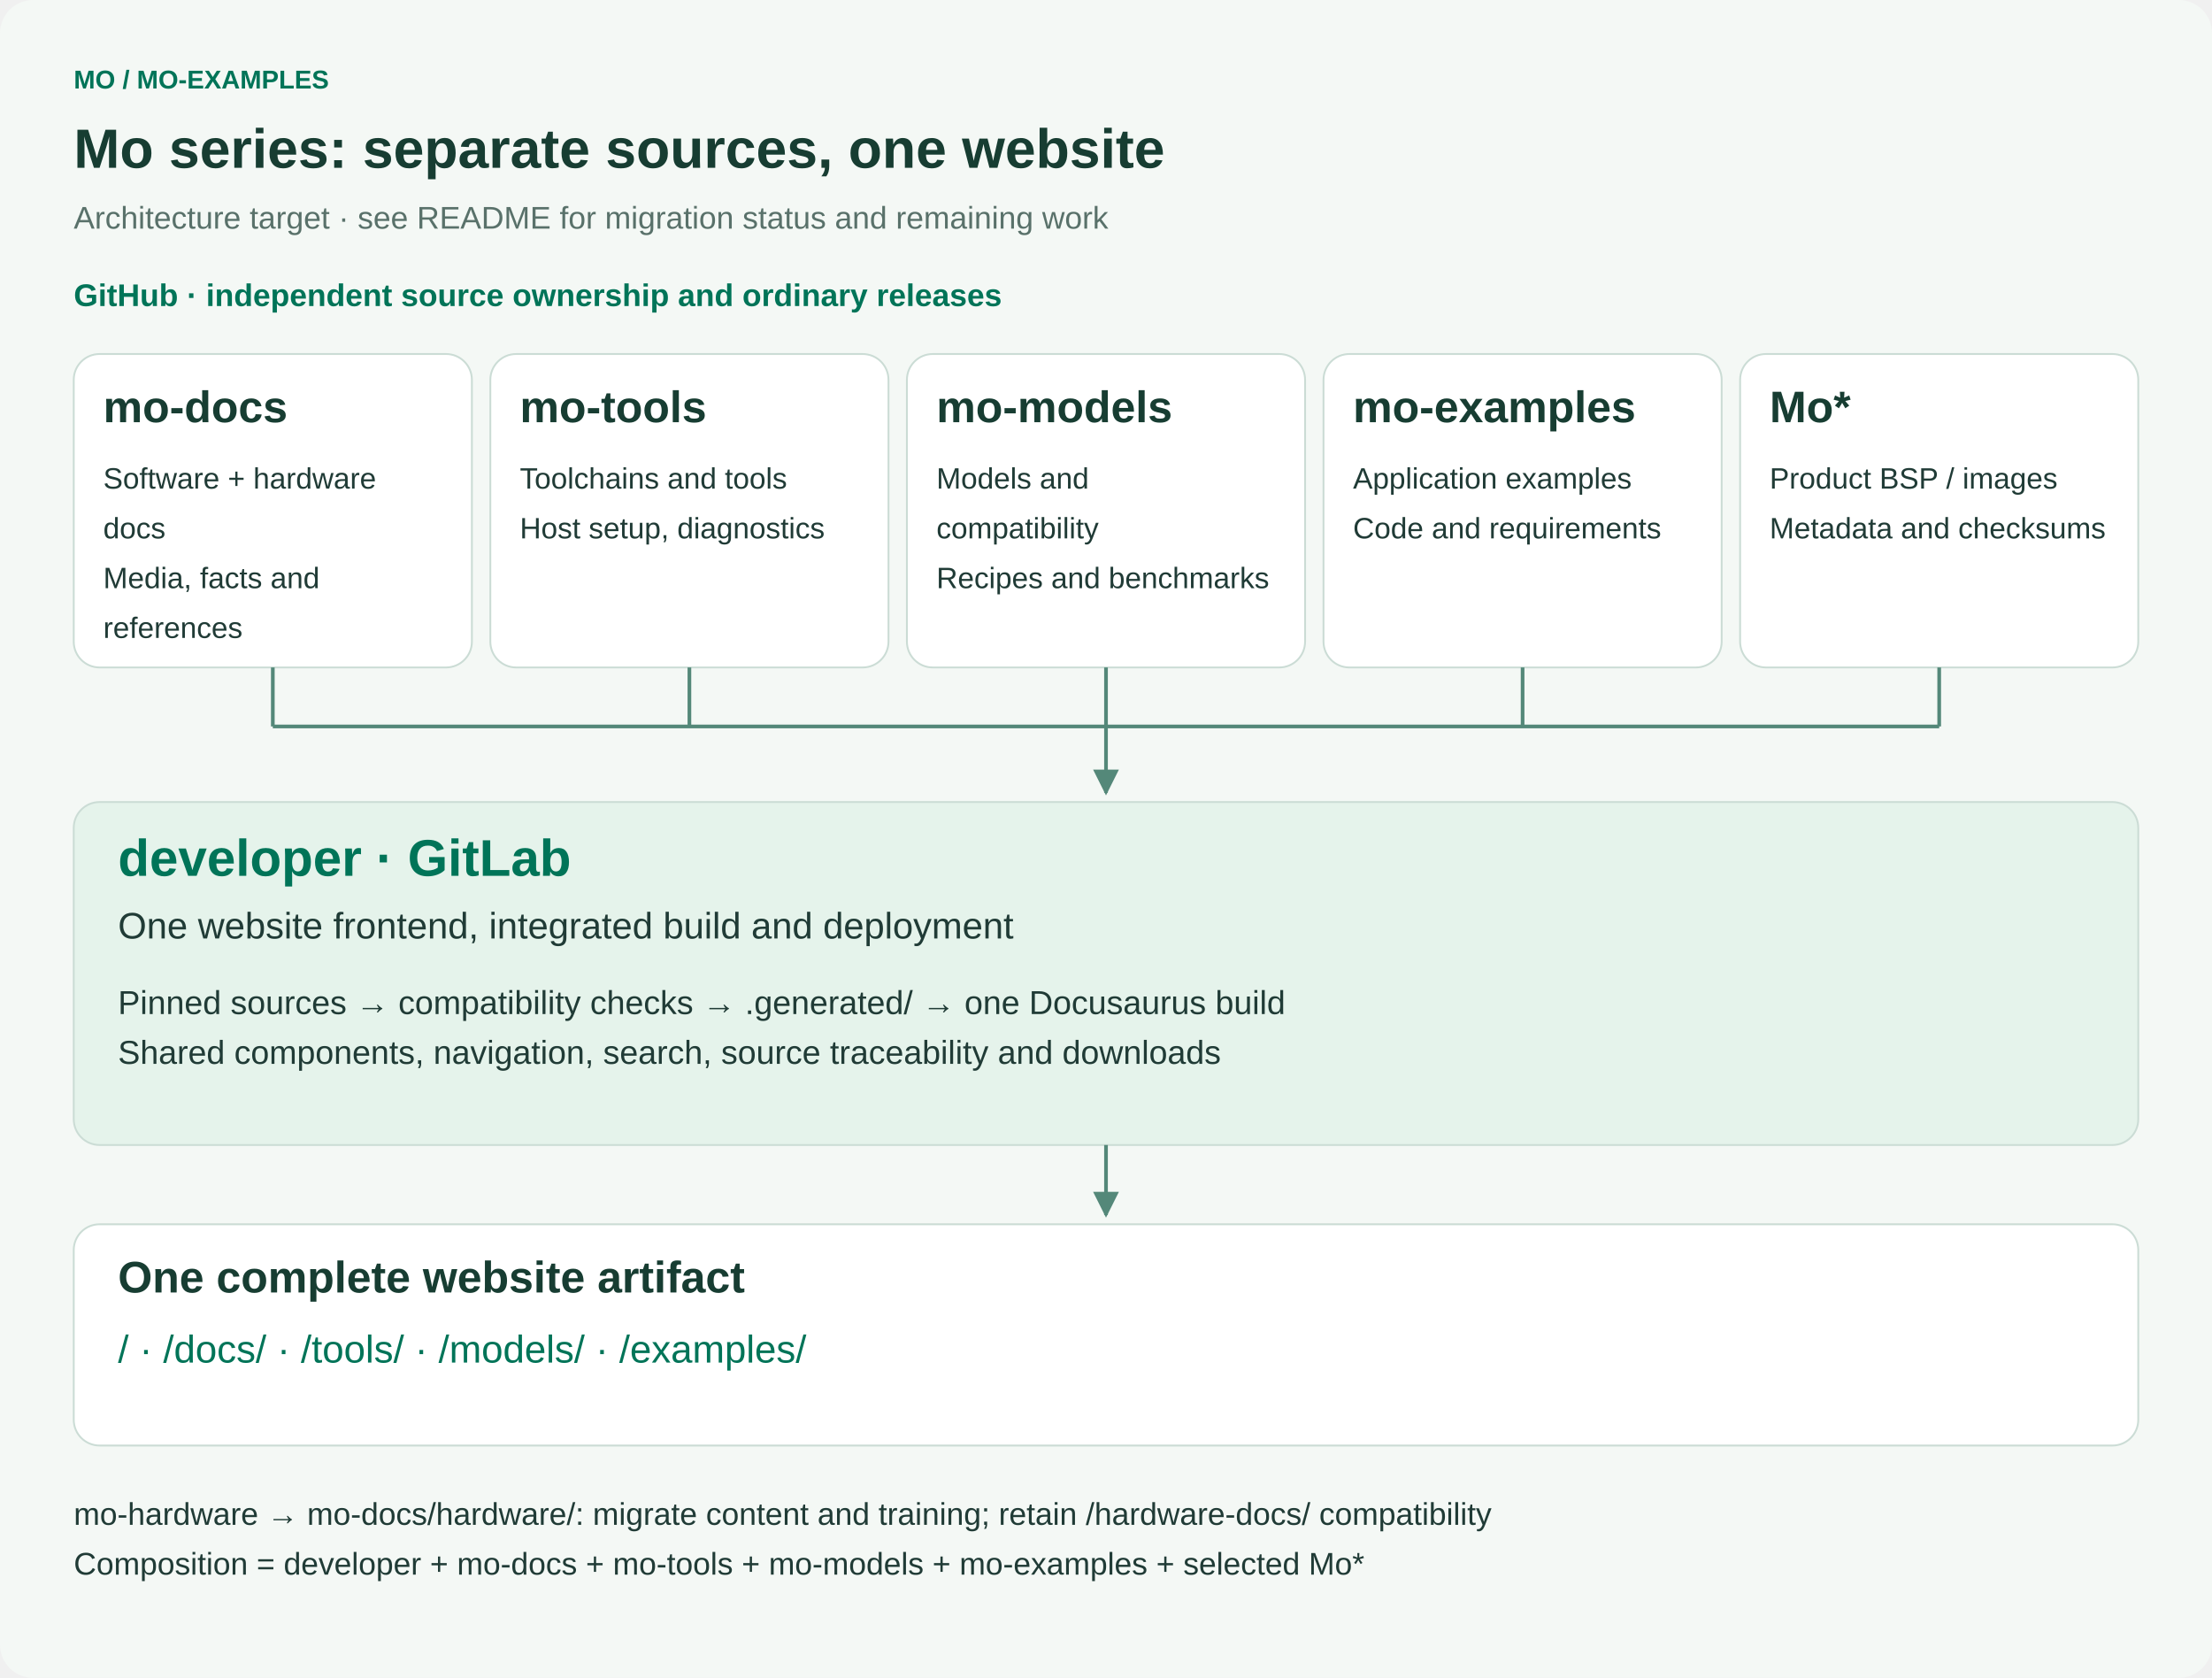
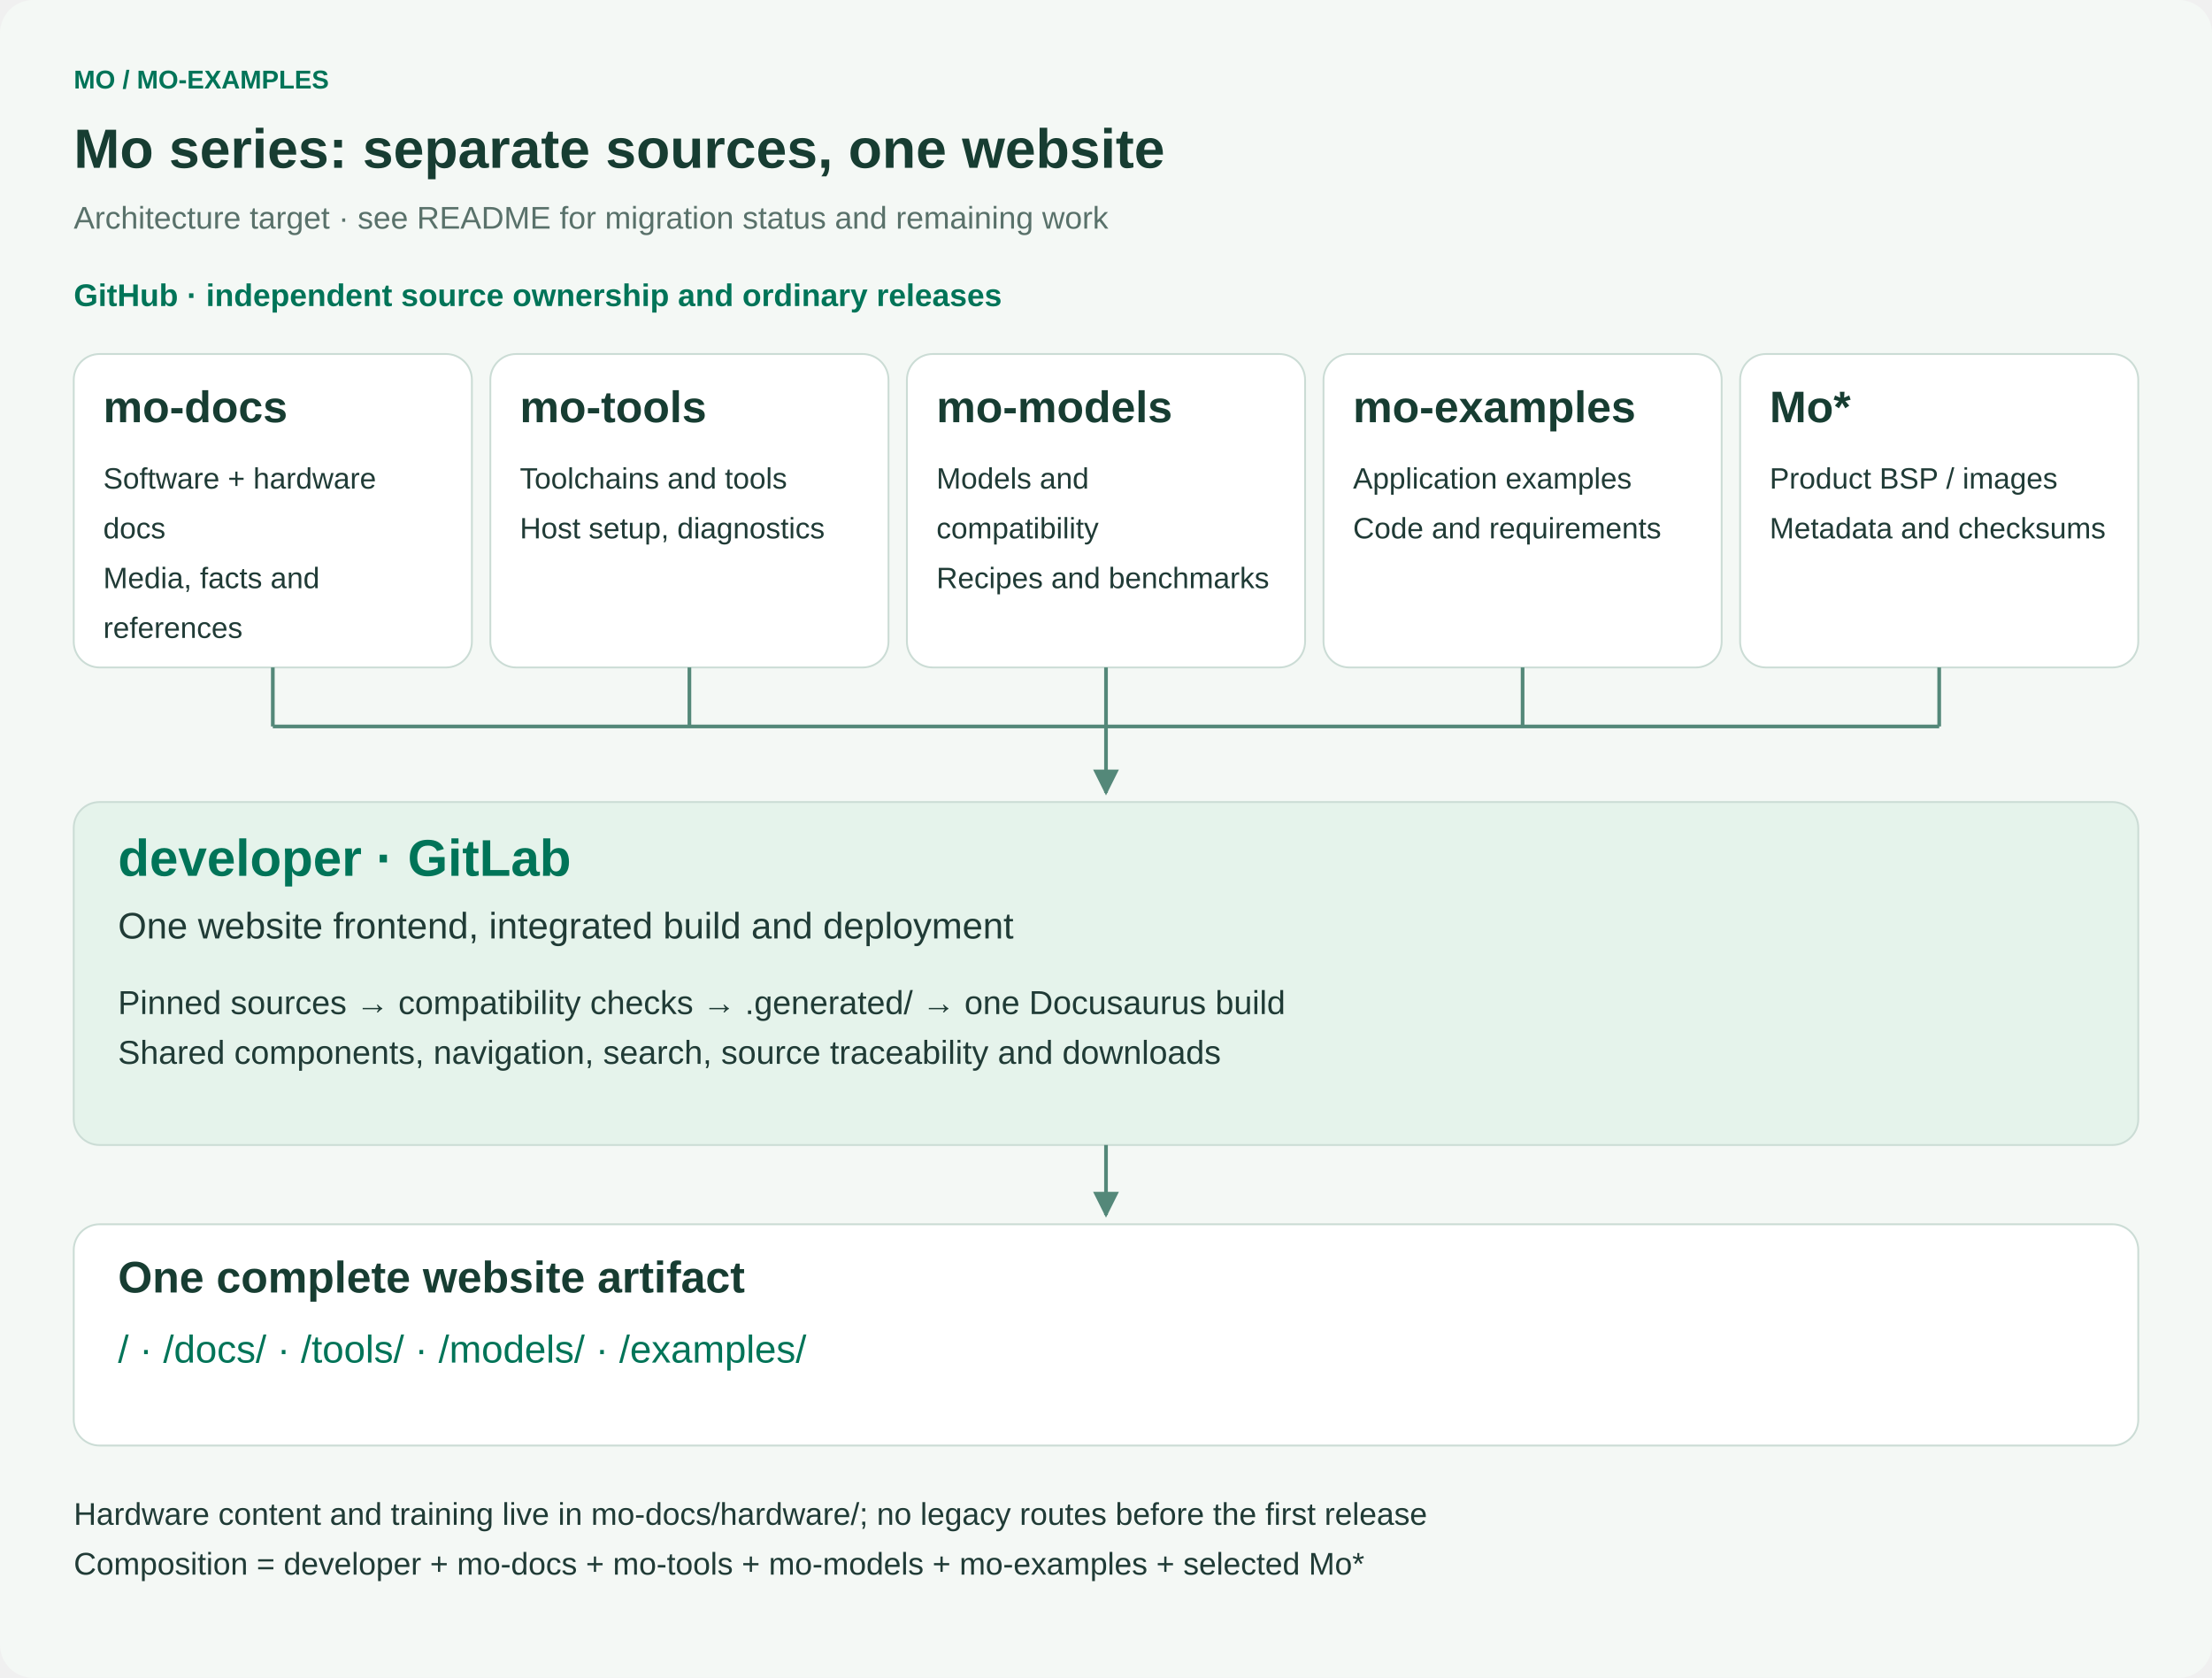
<svg xmlns="http://www.w3.org/2000/svg" viewBox="0 0 1200 910" role="img" aria-labelledby="title desc">
  <defs>
    <marker id="arrow" viewBox="0 0 10 10" refX="9" refY="5" markerWidth="7" markerHeight="7" orient="auto">
      <path d="M0 0 10 5 0 10z" fill="#548879" />
    </marker>
  </defs>
  <rect width="1200" height="910" rx="18" fill="#f4f8f5" />
  <g font-family="Arial, Noto Sans CJK SC, Microsoft YaHei, sans-serif">
    <text x="40" y="48" font-size="14" fill="#007458" font-weight="700">MO / MO-EXAMPLES</text>
    <text x="40" y="91" font-size="30" fill="#173d32" font-weight="700">Mo series: separate sources, one website</text>
    <text x="40" y="124" font-size="17" fill="#59716a" font-weight="400">Architecture target · see README for migration status and remaining work</text>
    <text x="40" y="166" font-size="17" fill="#007458" font-weight="700">GitHub · independent source ownership and ordinary releases</text>
    <rect x="40" y="192" width="216" height="170" rx="14" fill="#fff" stroke="#cbdcd5" />
    <text x="56" y="229" font-size="24" fill="#173d32" font-weight="700">mo-docs</text>
    <text x="56" y="265" font-size="16" fill="#203b36" font-weight="400">Software + hardware</text>
    <text x="56" y="292" font-size="16" fill="#203b36" font-weight="400">docs</text>
    <text x="56" y="319" font-size="16" fill="#203b36" font-weight="400">Media, facts and</text>
    <text x="56" y="346" font-size="16" fill="#203b36" font-weight="400">references</text>
    <path d="M148 362V394" fill="none" stroke="#548879" stroke-width="2" />
    <rect x="266" y="192" width="216" height="170" rx="14" fill="#fff" stroke="#cbdcd5" />
    <text x="282" y="229" font-size="24" fill="#173d32" font-weight="700">mo-tools</text>
    <text x="282" y="265" font-size="16" fill="#203b36" font-weight="400">Toolchains and tools</text>
    <text x="282" y="292" font-size="16" fill="#203b36" font-weight="400">Host setup, diagnostics</text>
    <path d="M374 362V394" fill="none" stroke="#548879" stroke-width="2" />
    <rect x="492" y="192" width="216" height="170" rx="14" fill="#fff" stroke="#cbdcd5" />
    <text x="508" y="229" font-size="24" fill="#173d32" font-weight="700">mo-models</text>
    <text x="508" y="265" font-size="16" fill="#203b36" font-weight="400">Models and</text>
    <text x="508" y="292" font-size="16" fill="#203b36" font-weight="400">compatibility</text>
    <text x="508" y="319" font-size="16" fill="#203b36" font-weight="400">Recipes and benchmarks</text>
    <path d="M600 362V394" fill="none" stroke="#548879" stroke-width="2" />
    <rect x="718" y="192" width="216" height="170" rx="14" fill="#fff" stroke="#cbdcd5" />
    <text x="734" y="229" font-size="24" fill="#173d32" font-weight="700">mo-examples</text>
    <text x="734" y="265" font-size="16" fill="#203b36" font-weight="400">Application examples</text>
    <text x="734" y="292" font-size="16" fill="#203b36" font-weight="400">Code and requirements</text>
    <path d="M826 362V394" fill="none" stroke="#548879" stroke-width="2" />
    <rect x="944" y="192" width="216" height="170" rx="14" fill="#fff" stroke="#cbdcd5" />
    <text x="960" y="229" font-size="24" fill="#173d32" font-weight="700">Mo*</text>
    <text x="960" y="265" font-size="16" fill="#203b36" font-weight="400">Product BSP / images</text>
    <text x="960" y="292" font-size="16" fill="#203b36" font-weight="400">Metadata and checksums</text>
    <path d="M1052 362V394" fill="none" stroke="#548879" stroke-width="2" />
    <path d="M148 394H1052" fill="none" stroke="#548879" stroke-width="2" />
    <path d="M600 394V430" fill="none" stroke="#548879" stroke-width="2" marker-end="url(#arrow)" />
    <rect x="40" y="435" width="1120" height="186" rx="14" fill="#e5f3eb" stroke="#cbdcd5" />
    <text x="64" y="475" font-size="28" fill="#007458" font-weight="700">developer · GitLab</text>
    <text x="64" y="509" font-size="20" fill="#203b36" font-weight="400">One website frontend, integrated build and deployment</text>
    <text x="64" y="550" font-size="18" fill="#203b36" font-weight="400">Pinned sources → compatibility checks → .generated/ → one Docusaurus build</text>
    <text x="64" y="577" font-size="18" fill="#203b36" font-weight="400">Shared components, navigation, search, source traceability and downloads</text>
    <path d="M600 621V659" fill="none" stroke="#548879" stroke-width="2" marker-end="url(#arrow)" />
    <rect x="40" y="664" width="1120" height="120" rx="14" fill="#fff" stroke="#cbdcd5" />
    <text x="64" y="701" font-size="24" fill="#173d32" font-weight="700">One complete website artifact</text>
    <text x="64" y="739" font-size="21" fill="#007458" font-weight="400">/  ·  /docs/  ·  /tools/  ·  /models/  ·  /examples/</text>
-     <text x="40" y="827" font-size="17" fill="#203b36" font-weight="400">mo-hardware → mo-docs/hardware/: migrate content and training; retain /hardware-docs/ compatibility</text>
+     <text x="40" y="827" font-size="17" fill="#203b36" font-weight="400">Hardware content and training live in mo-docs/hardware/; no legacy routes before the first release</text>
    <text x="40" y="854" font-size="17" fill="#203b36" font-weight="400">Composition = developer + mo-docs + mo-tools + mo-models + mo-examples + selected Mo*</text>
  </g>
</svg>
